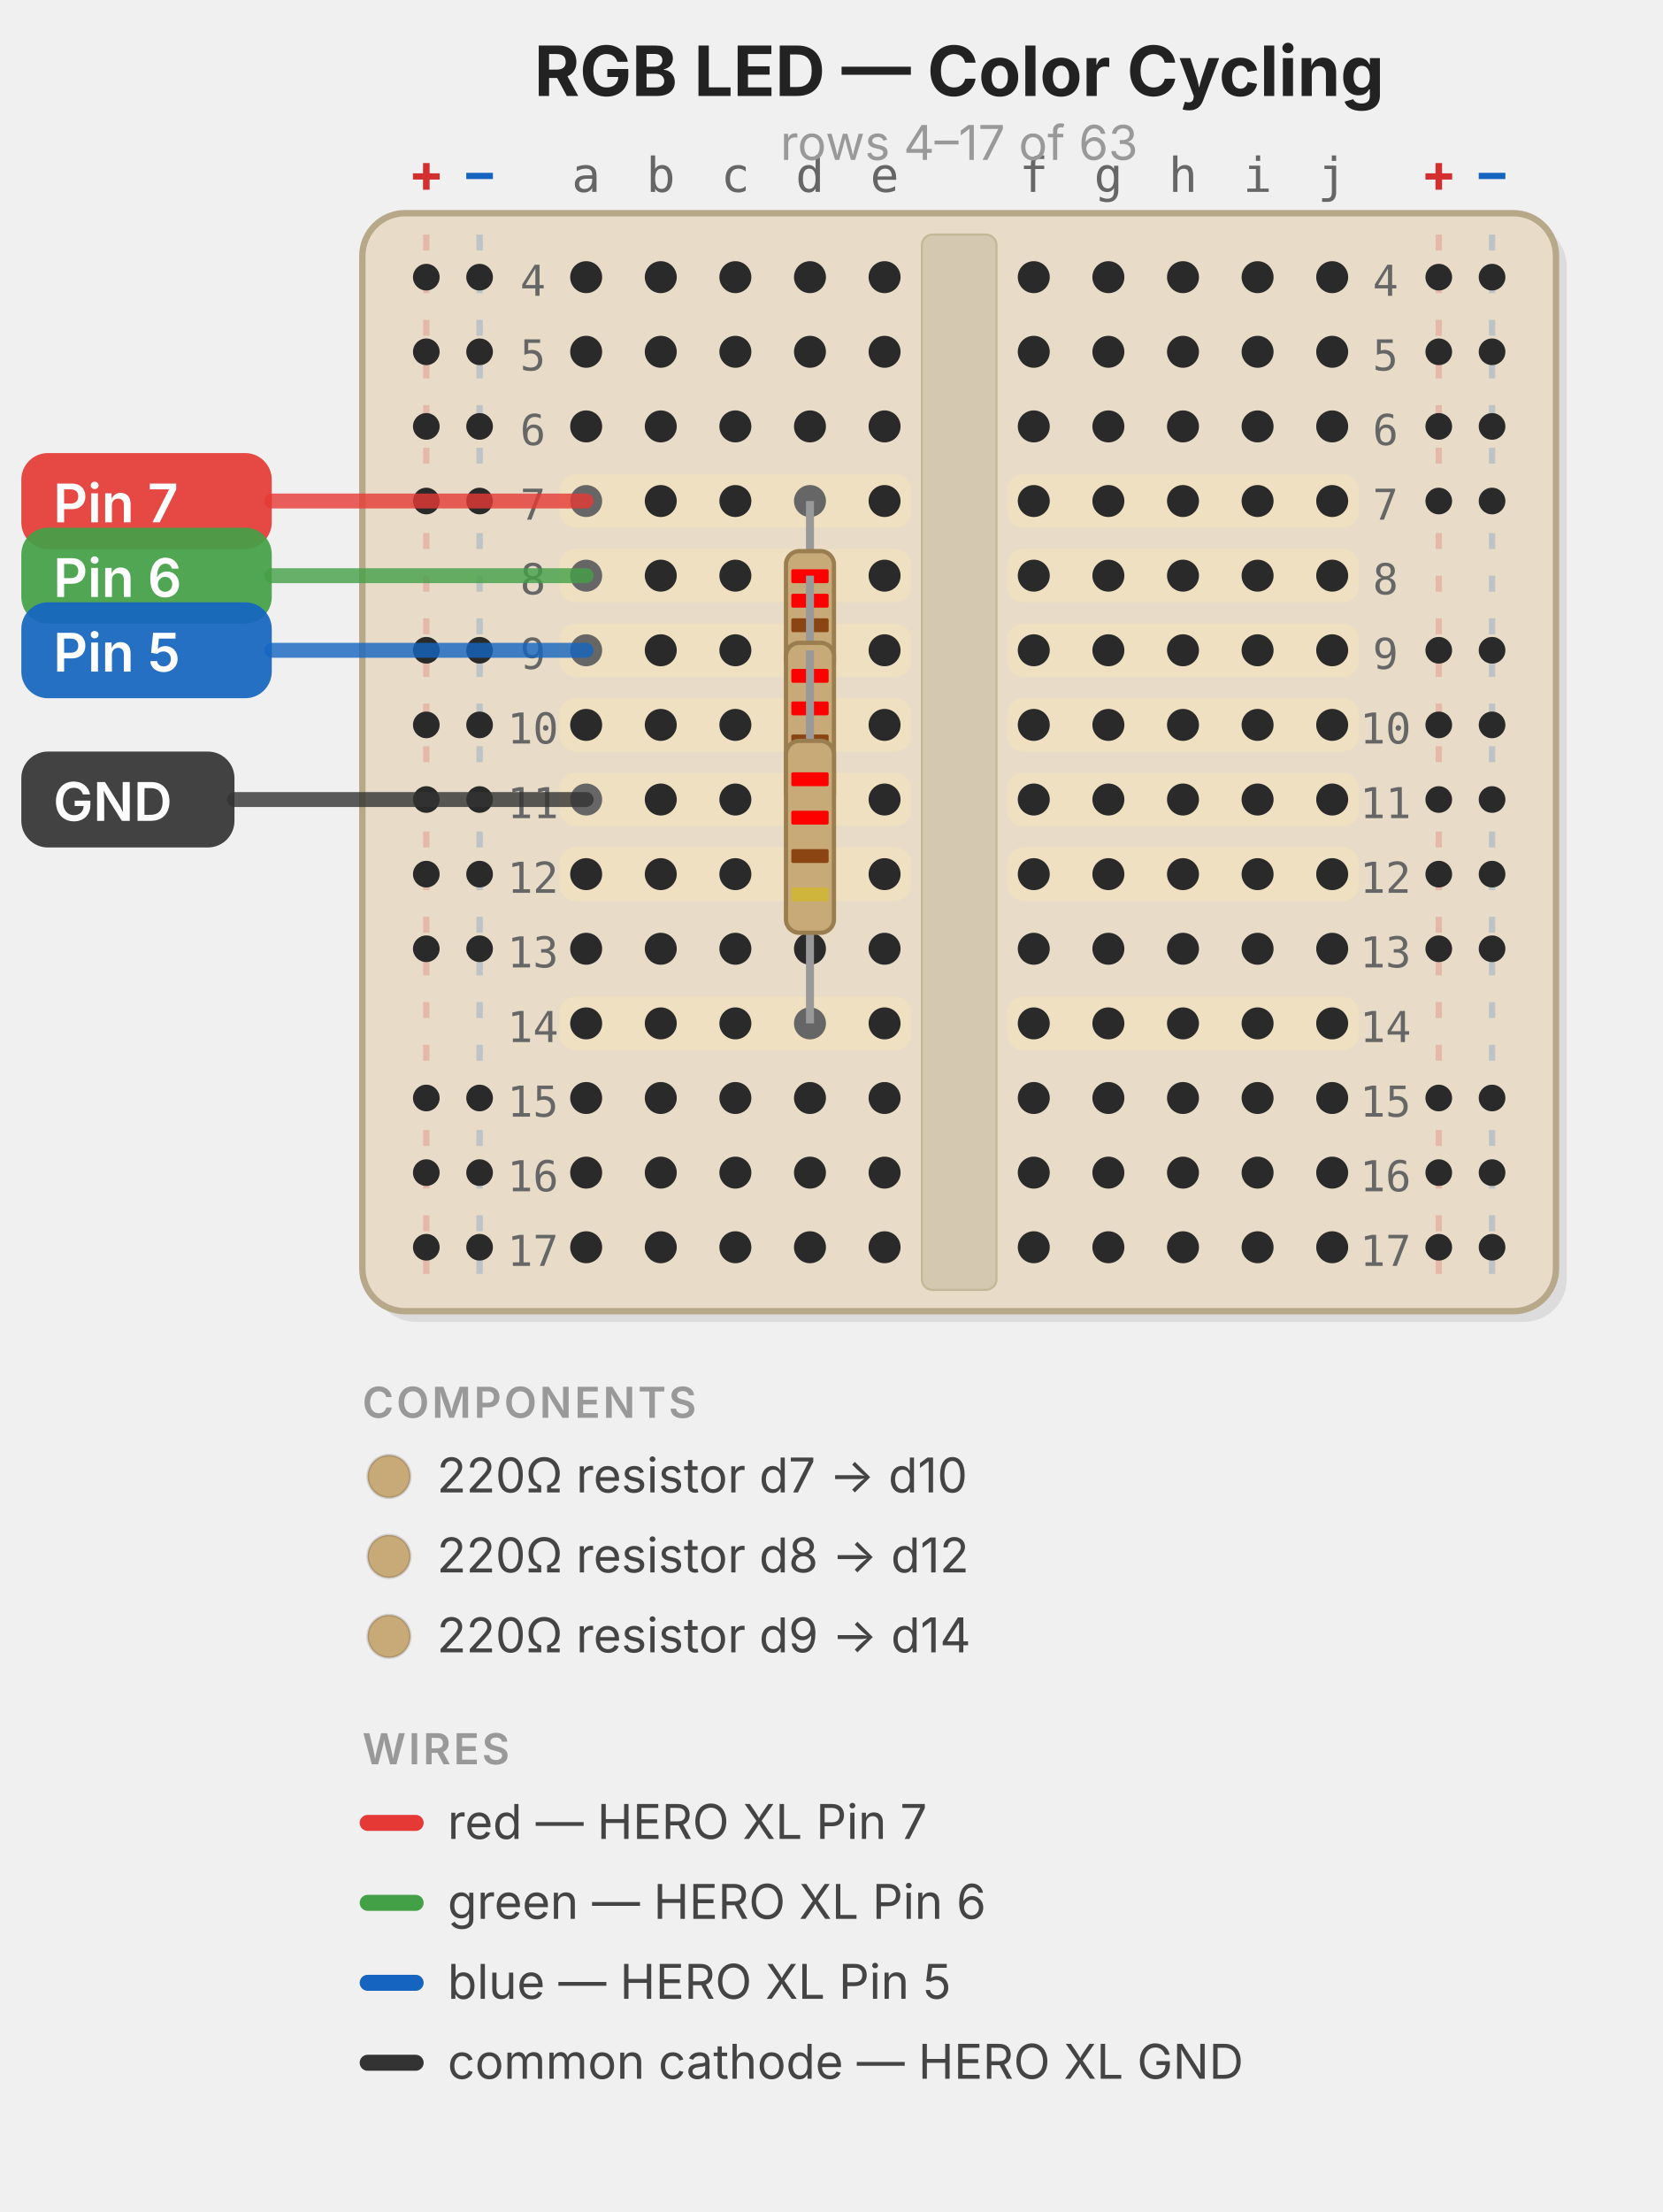
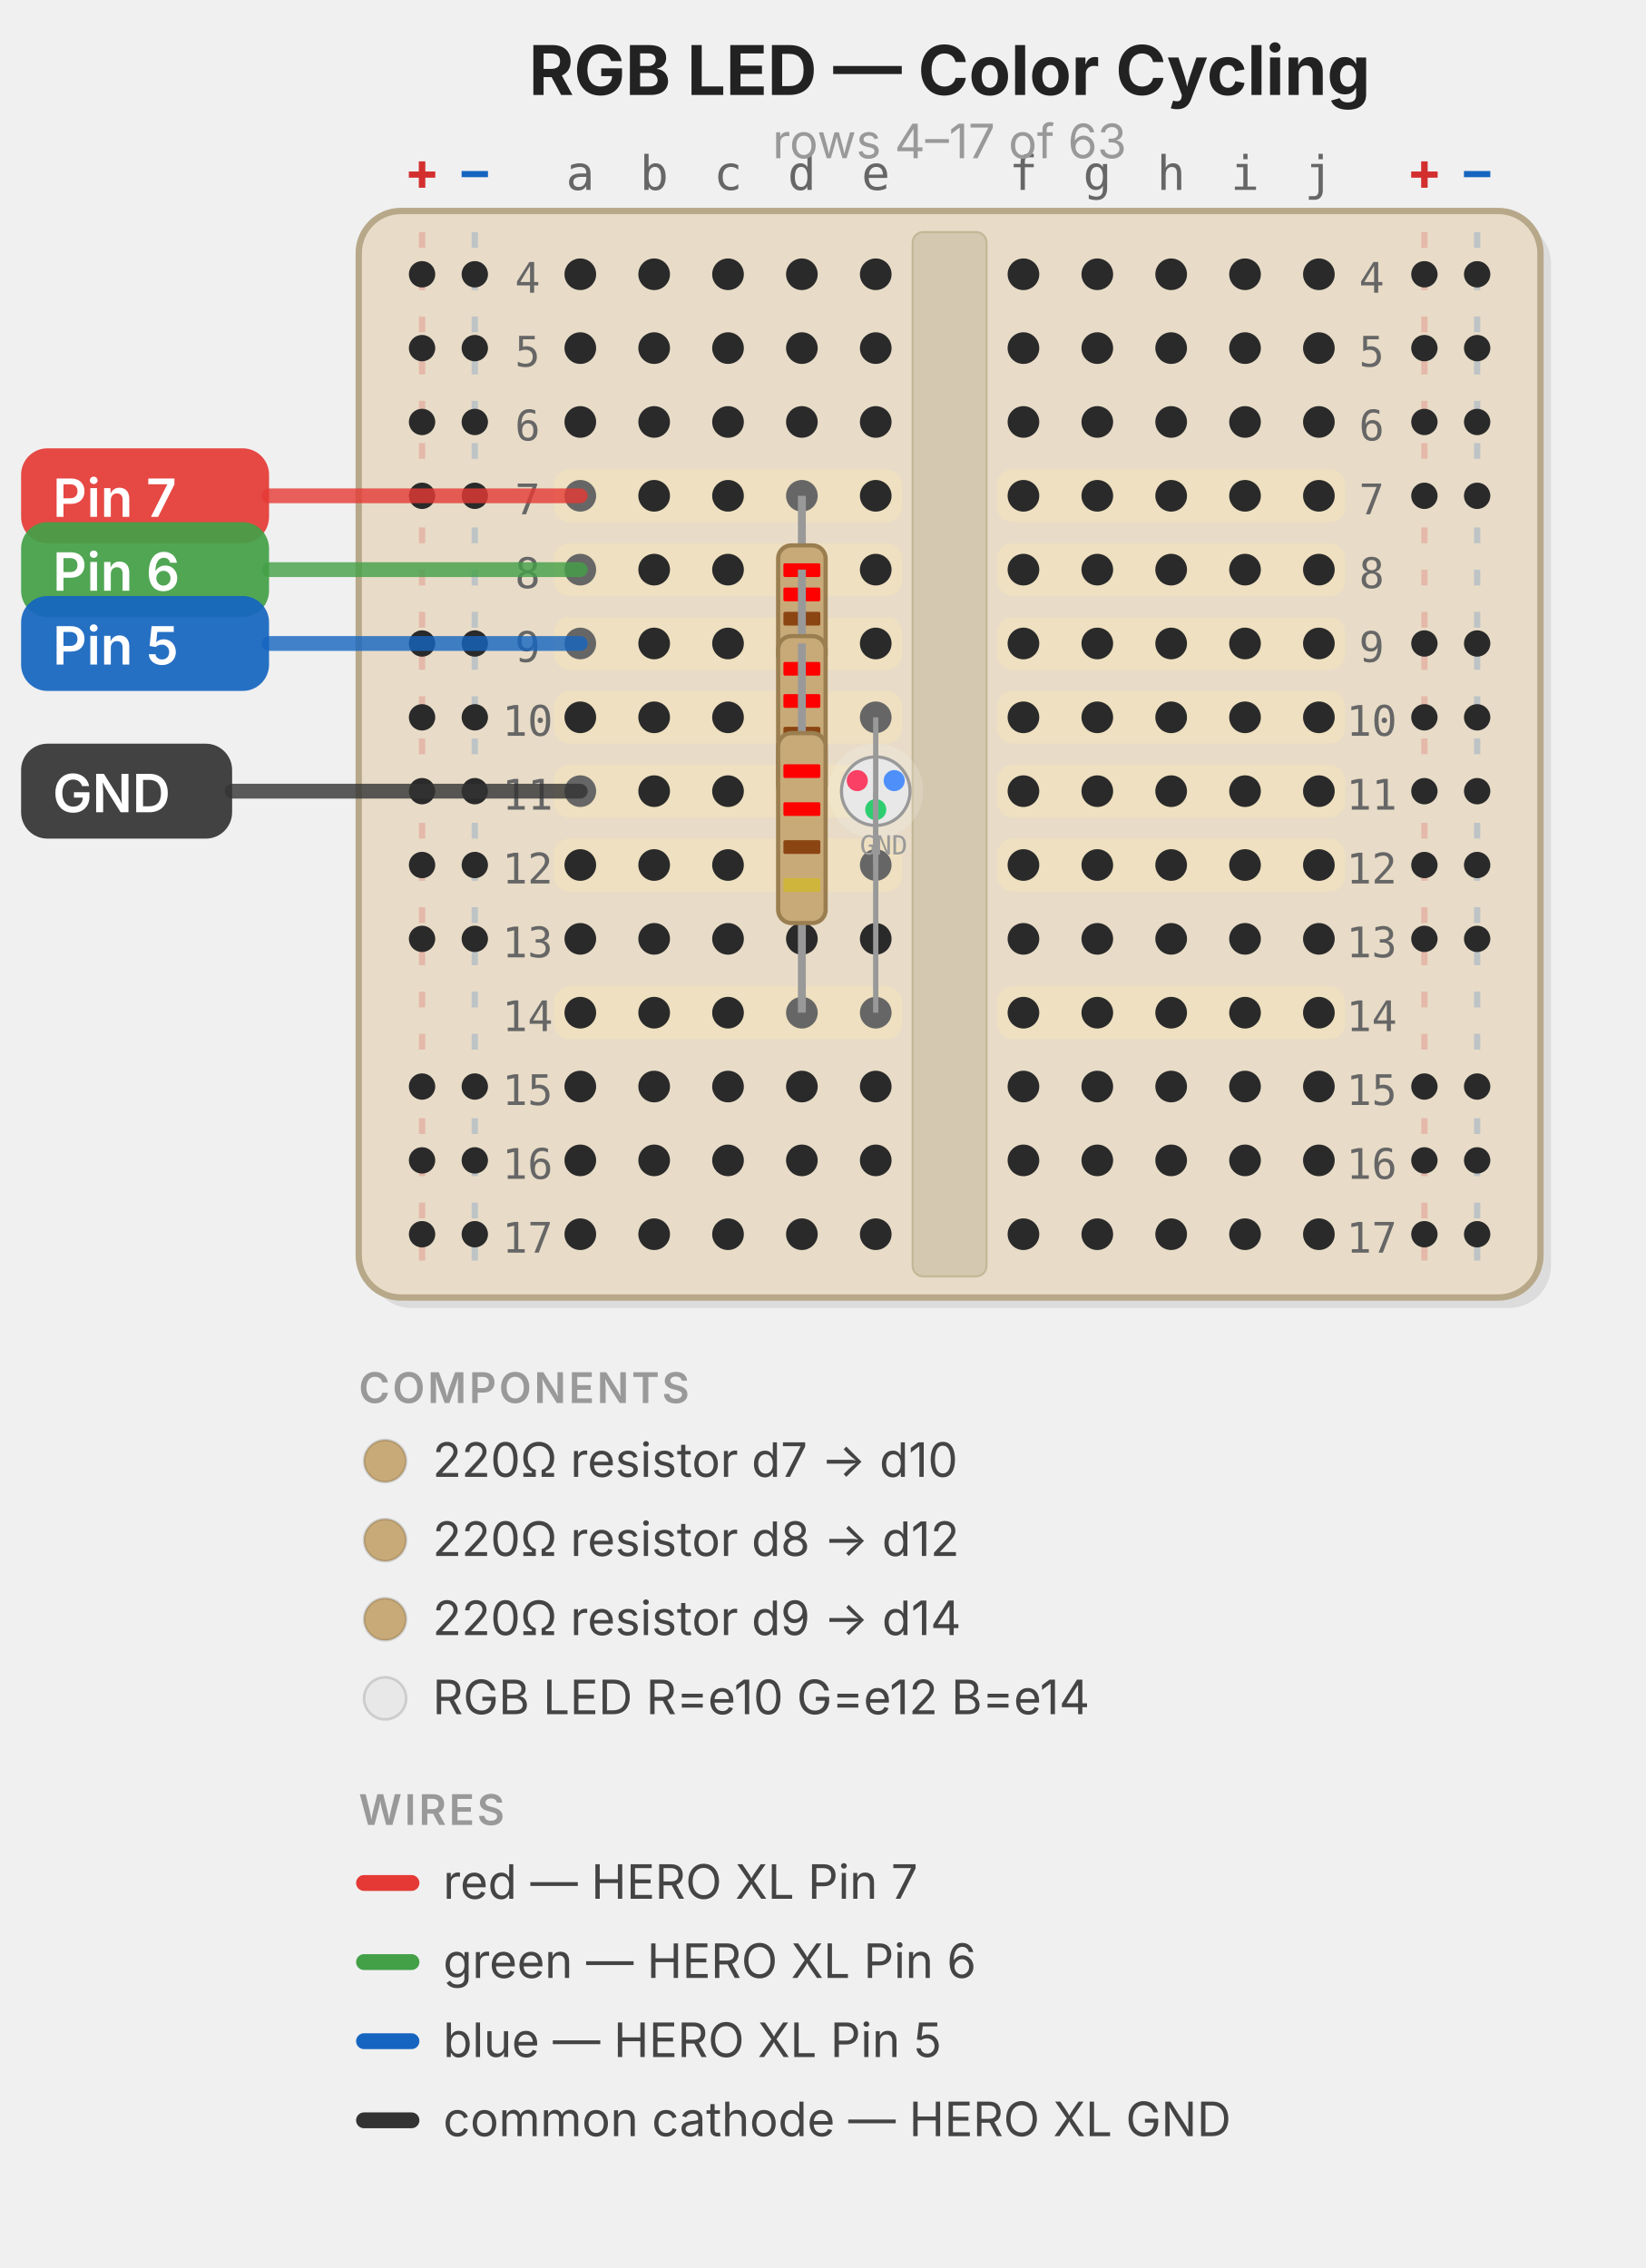
- <svg xmlns="http://www.w3.org/2000/svg" viewBox="0 0 312 415" width="312" height="415" style="background:#fff">
+ <svg xmlns="http://www.w3.org/2000/svg" viewBox="0 0 312 430" width="312" height="430" style="background:#fff">
  <rect x="70.0" y="42.0" width="224.0" height="206.0" rx="8" fill="#00000015" />
  <rect x="68.0" y="40.0" width="224.0" height="206.0" rx="8" fill="#e8dcc8" stroke="#b8a88a" stroke-width="1.2" />
  <rect x="173.0" y="44.0" width="14.0" height="198.0" rx="2" fill="#d4c8b0" stroke="#c4b898" stroke-width="0.4" />
  <line x1="80.0" y1="44.0" x2="80.0" y2="242.0" stroke="#d32f2f" stroke-width="1.2" opacity="0.2" stroke-dasharray="3,5" />
  <line x1="90.0" y1="44.0" x2="90.0" y2="242.0" stroke="#1565c0" stroke-width="1.2" opacity="0.2" stroke-dasharray="3,5" />
  <line x1="270.0" y1="44.0" x2="270.0" y2="242.0" stroke="#d32f2f" stroke-width="1.2" opacity="0.2" stroke-dasharray="3,5" />
  <line x1="280.0" y1="44.0" x2="280.0" y2="242.0" stroke="#1565c0" stroke-width="1.2" opacity="0.2" stroke-dasharray="3,5" />
  <rect x="105.0" y="89.0" width="66.0" height="10.0" rx="3" fill="#ffeaa7" opacity="0.25" />
  <rect x="189.0" y="89.0" width="66.0" height="10.0" rx="3" fill="#ffeaa7" opacity="0.25" />
  <rect x="105.0" y="103.0" width="66.0" height="10.0" rx="3" fill="#ffeaa7" opacity="0.25" />
  <rect x="189.0" y="103.0" width="66.0" height="10.0" rx="3" fill="#ffeaa7" opacity="0.25" />
  <rect x="105.0" y="117.0" width="66.0" height="10.0" rx="3" fill="#ffeaa7" opacity="0.25" />
  <rect x="189.0" y="117.0" width="66.0" height="10.0" rx="3" fill="#ffeaa7" opacity="0.25" />
  <rect x="105.0" y="131.0" width="66.0" height="10.0" rx="3" fill="#ffeaa7" opacity="0.25" />
  <rect x="189.0" y="131.0" width="66.0" height="10.0" rx="3" fill="#ffeaa7" opacity="0.25" />
  <rect x="105.0" y="145.0" width="66.0" height="10.0" rx="3" fill="#ffeaa7" opacity="0.25" />
  <rect x="189.0" y="145.0" width="66.0" height="10.0" rx="3" fill="#ffeaa7" opacity="0.25" />
  <rect x="105.0" y="159.0" width="66.0" height="10.0" rx="3" fill="#ffeaa7" opacity="0.25" />
  <rect x="189.0" y="159.0" width="66.0" height="10.0" rx="3" fill="#ffeaa7" opacity="0.25" />
  <rect x="105.0" y="187.0" width="66.0" height="10.0" rx="3" fill="#ffeaa7" opacity="0.25" />
  <rect x="189.0" y="187.0" width="66.0" height="10.0" rx="3" fill="#ffeaa7" opacity="0.25" />
  <circle cx="110.0" cy="52.0" r="3.0" fill="#2a2a2a" />
  <circle cx="110.0" cy="66.0" r="3.0" fill="#2a2a2a" />
  <circle cx="110.0" cy="80.0" r="3.0" fill="#2a2a2a" />
  <circle cx="110.0" cy="94.0" r="3.0" fill="#666" />
  <circle cx="110.0" cy="108.0" r="3.0" fill="#666" />
  <circle cx="110.0" cy="122.0" r="3.0" fill="#666" />
  <circle cx="110.0" cy="136.0" r="3.0" fill="#2a2a2a" />
  <circle cx="110.0" cy="150.0" r="3.0" fill="#666" />
  <circle cx="110.0" cy="164.0" r="3.0" fill="#2a2a2a" />
  <circle cx="110.0" cy="178.0" r="3.0" fill="#2a2a2a" />
  <circle cx="110.0" cy="192.0" r="3.0" fill="#2a2a2a" />
  <circle cx="110.0" cy="206.0" r="3.0" fill="#2a2a2a" />
  <circle cx="110.0" cy="220.0" r="3.0" fill="#2a2a2a" />
  <circle cx="110.0" cy="234.0" r="3.0" fill="#2a2a2a" />
  <circle cx="124.0" cy="52.0" r="3.0" fill="#2a2a2a" />
  <circle cx="124.0" cy="66.0" r="3.0" fill="#2a2a2a" />
  <circle cx="124.0" cy="80.0" r="3.0" fill="#2a2a2a" />
  <circle cx="124.0" cy="94.0" r="3.0" fill="#2a2a2a" />
  <circle cx="124.0" cy="108.0" r="3.0" fill="#2a2a2a" />
  <circle cx="124.0" cy="122.0" r="3.0" fill="#2a2a2a" />
  <circle cx="124.0" cy="136.0" r="3.0" fill="#2a2a2a" />
  <circle cx="124.0" cy="150.0" r="3.0" fill="#2a2a2a" />
  <circle cx="124.0" cy="164.0" r="3.0" fill="#2a2a2a" />
  <circle cx="124.0" cy="178.0" r="3.0" fill="#2a2a2a" />
  <circle cx="124.0" cy="192.0" r="3.0" fill="#2a2a2a" />
  <circle cx="124.0" cy="206.0" r="3.0" fill="#2a2a2a" />
  <circle cx="124.0" cy="220.0" r="3.0" fill="#2a2a2a" />
  <circle cx="124.0" cy="234.0" r="3.0" fill="#2a2a2a" />
  <circle cx="138.0" cy="52.0" r="3.0" fill="#2a2a2a" />
  <circle cx="138.0" cy="66.0" r="3.0" fill="#2a2a2a" />
  <circle cx="138.0" cy="80.0" r="3.0" fill="#2a2a2a" />
  <circle cx="138.0" cy="94.0" r="3.0" fill="#2a2a2a" />
  <circle cx="138.0" cy="108.0" r="3.0" fill="#2a2a2a" />
  <circle cx="138.0" cy="122.0" r="3.0" fill="#2a2a2a" />
  <circle cx="138.0" cy="136.0" r="3.0" fill="#2a2a2a" />
  <circle cx="138.0" cy="150.0" r="3.0" fill="#2a2a2a" />
  <circle cx="138.0" cy="164.0" r="3.0" fill="#2a2a2a" />
  <circle cx="138.0" cy="178.0" r="3.0" fill="#2a2a2a" />
  <circle cx="138.0" cy="192.0" r="3.0" fill="#2a2a2a" />
  <circle cx="138.0" cy="206.0" r="3.0" fill="#2a2a2a" />
  <circle cx="138.0" cy="220.0" r="3.0" fill="#2a2a2a" />
  <circle cx="138.0" cy="234.0" r="3.0" fill="#2a2a2a" />
  <circle cx="152.0" cy="52.0" r="3.0" fill="#2a2a2a" />
  <circle cx="152.0" cy="66.0" r="3.0" fill="#2a2a2a" />
  <circle cx="152.0" cy="80.0" r="3.0" fill="#2a2a2a" />
  <circle cx="152.0" cy="94.0" r="3.0" fill="#666" />
  <circle cx="152.0" cy="108.0" r="3.0" fill="#666" />
  <circle cx="152.0" cy="122.0" r="3.0" fill="#666" />
  <circle cx="152.0" cy="136.0" r="3.0" fill="#666" />
  <circle cx="152.0" cy="150.0" r="3.0" fill="#2a2a2a" />
  <circle cx="152.0" cy="164.0" r="3.0" fill="#666" />
  <circle cx="152.0" cy="178.0" r="3.0" fill="#2a2a2a" />
  <circle cx="152.0" cy="192.0" r="3.0" fill="#666" />
  <circle cx="152.0" cy="206.0" r="3.0" fill="#2a2a2a" />
  <circle cx="152.0" cy="220.0" r="3.0" fill="#2a2a2a" />
  <circle cx="152.0" cy="234.0" r="3.0" fill="#2a2a2a" />
  <circle cx="166.0" cy="52.0" r="3.0" fill="#2a2a2a" />
  <circle cx="166.0" cy="66.0" r="3.0" fill="#2a2a2a" />
  <circle cx="166.0" cy="80.0" r="3.0" fill="#2a2a2a" />
  <circle cx="166.0" cy="94.0" r="3.0" fill="#2a2a2a" />
  <circle cx="166.0" cy="108.0" r="3.0" fill="#2a2a2a" />
  <circle cx="166.0" cy="122.0" r="3.0" fill="#2a2a2a" />
-   <circle cx="166.0" cy="136.0" r="3.0" fill="#2a2a2a" />
-   <circle cx="166.0" cy="150.0" r="3.0" fill="#2a2a2a" />
-   <circle cx="166.0" cy="164.0" r="3.0" fill="#2a2a2a" />
+   <circle cx="166.0" cy="136.0" r="3.0" fill="#666" />
+   <circle cx="166.0" cy="150.0" r="3.0" fill="#666" />
+   <circle cx="166.0" cy="164.0" r="3.0" fill="#666" />
  <circle cx="166.0" cy="178.0" r="3.0" fill="#2a2a2a" />
-   <circle cx="166.0" cy="192.0" r="3.0" fill="#2a2a2a" />
+   <circle cx="166.0" cy="192.0" r="3.0" fill="#666" />
  <circle cx="166.0" cy="206.0" r="3.0" fill="#2a2a2a" />
  <circle cx="166.0" cy="220.0" r="3.0" fill="#2a2a2a" />
  <circle cx="166.0" cy="234.0" r="3.0" fill="#2a2a2a" />
  <circle cx="194.0" cy="52.0" r="3.0" fill="#2a2a2a" />
  <circle cx="194.0" cy="66.0" r="3.0" fill="#2a2a2a" />
  <circle cx="194.0" cy="80.0" r="3.0" fill="#2a2a2a" />
  <circle cx="194.0" cy="94.0" r="3.0" fill="#2a2a2a" />
  <circle cx="194.0" cy="108.0" r="3.0" fill="#2a2a2a" />
  <circle cx="194.0" cy="122.0" r="3.0" fill="#2a2a2a" />
  <circle cx="194.0" cy="136.0" r="3.0" fill="#2a2a2a" />
  <circle cx="194.0" cy="150.0" r="3.0" fill="#2a2a2a" />
  <circle cx="194.0" cy="164.0" r="3.0" fill="#2a2a2a" />
  <circle cx="194.0" cy="178.0" r="3.0" fill="#2a2a2a" />
  <circle cx="194.0" cy="192.0" r="3.0" fill="#2a2a2a" />
  <circle cx="194.0" cy="206.0" r="3.0" fill="#2a2a2a" />
  <circle cx="194.0" cy="220.0" r="3.0" fill="#2a2a2a" />
  <circle cx="194.0" cy="234.0" r="3.0" fill="#2a2a2a" />
  <circle cx="208.0" cy="52.0" r="3.0" fill="#2a2a2a" />
  <circle cx="208.0" cy="66.0" r="3.0" fill="#2a2a2a" />
  <circle cx="208.0" cy="80.0" r="3.0" fill="#2a2a2a" />
  <circle cx="208.0" cy="94.0" r="3.0" fill="#2a2a2a" />
  <circle cx="208.0" cy="108.0" r="3.0" fill="#2a2a2a" />
  <circle cx="208.0" cy="122.0" r="3.0" fill="#2a2a2a" />
  <circle cx="208.0" cy="136.0" r="3.0" fill="#2a2a2a" />
  <circle cx="208.0" cy="150.0" r="3.0" fill="#2a2a2a" />
  <circle cx="208.0" cy="164.0" r="3.0" fill="#2a2a2a" />
  <circle cx="208.0" cy="178.0" r="3.0" fill="#2a2a2a" />
  <circle cx="208.0" cy="192.0" r="3.0" fill="#2a2a2a" />
  <circle cx="208.0" cy="206.0" r="3.0" fill="#2a2a2a" />
  <circle cx="208.0" cy="220.0" r="3.0" fill="#2a2a2a" />
  <circle cx="208.0" cy="234.0" r="3.0" fill="#2a2a2a" />
  <circle cx="222.0" cy="52.0" r="3.0" fill="#2a2a2a" />
  <circle cx="222.0" cy="66.0" r="3.0" fill="#2a2a2a" />
  <circle cx="222.0" cy="80.0" r="3.0" fill="#2a2a2a" />
  <circle cx="222.0" cy="94.0" r="3.0" fill="#2a2a2a" />
  <circle cx="222.0" cy="108.0" r="3.0" fill="#2a2a2a" />
  <circle cx="222.0" cy="122.0" r="3.0" fill="#2a2a2a" />
  <circle cx="222.0" cy="136.0" r="3.0" fill="#2a2a2a" />
  <circle cx="222.0" cy="150.0" r="3.0" fill="#2a2a2a" />
  <circle cx="222.0" cy="164.0" r="3.0" fill="#2a2a2a" />
  <circle cx="222.0" cy="178.0" r="3.0" fill="#2a2a2a" />
  <circle cx="222.0" cy="192.0" r="3.0" fill="#2a2a2a" />
  <circle cx="222.0" cy="206.0" r="3.0" fill="#2a2a2a" />
  <circle cx="222.0" cy="220.0" r="3.0" fill="#2a2a2a" />
  <circle cx="222.0" cy="234.0" r="3.0" fill="#2a2a2a" />
  <circle cx="236.0" cy="52.0" r="3.0" fill="#2a2a2a" />
  <circle cx="236.0" cy="66.0" r="3.0" fill="#2a2a2a" />
  <circle cx="236.0" cy="80.0" r="3.0" fill="#2a2a2a" />
  <circle cx="236.0" cy="94.0" r="3.0" fill="#2a2a2a" />
  <circle cx="236.0" cy="108.0" r="3.0" fill="#2a2a2a" />
  <circle cx="236.0" cy="122.0" r="3.0" fill="#2a2a2a" />
  <circle cx="236.0" cy="136.0" r="3.0" fill="#2a2a2a" />
  <circle cx="236.0" cy="150.0" r="3.0" fill="#2a2a2a" />
  <circle cx="236.0" cy="164.0" r="3.0" fill="#2a2a2a" />
  <circle cx="236.0" cy="178.0" r="3.0" fill="#2a2a2a" />
  <circle cx="236.0" cy="192.0" r="3.0" fill="#2a2a2a" />
  <circle cx="236.0" cy="206.0" r="3.0" fill="#2a2a2a" />
  <circle cx="236.0" cy="220.0" r="3.0" fill="#2a2a2a" />
  <circle cx="236.0" cy="234.0" r="3.0" fill="#2a2a2a" />
  <circle cx="250.0" cy="52.0" r="3.0" fill="#2a2a2a" />
  <circle cx="250.0" cy="66.0" r="3.0" fill="#2a2a2a" />
  <circle cx="250.0" cy="80.0" r="3.0" fill="#2a2a2a" />
  <circle cx="250.0" cy="94.0" r="3.0" fill="#2a2a2a" />
  <circle cx="250.0" cy="108.0" r="3.0" fill="#2a2a2a" />
  <circle cx="250.0" cy="122.0" r="3.0" fill="#2a2a2a" />
  <circle cx="250.0" cy="136.0" r="3.0" fill="#2a2a2a" />
  <circle cx="250.0" cy="150.0" r="3.0" fill="#2a2a2a" />
  <circle cx="250.0" cy="164.0" r="3.0" fill="#2a2a2a" />
  <circle cx="250.0" cy="178.0" r="3.0" fill="#2a2a2a" />
  <circle cx="250.0" cy="192.0" r="3.0" fill="#2a2a2a" />
  <circle cx="250.0" cy="206.0" r="3.0" fill="#2a2a2a" />
  <circle cx="250.0" cy="220.0" r="3.0" fill="#2a2a2a" />
  <circle cx="250.0" cy="234.0" r="3.0" fill="#2a2a2a" />
  <circle cx="80.0" cy="52.0" r="2.5" fill="#2a2a2a" />
  <circle cx="80.0" cy="66.0" r="2.5" fill="#2a2a2a" />
  <circle cx="80.0" cy="80.0" r="2.5" fill="#2a2a2a" />
  <circle cx="80.0" cy="94.0" r="2.5" fill="#2a2a2a" />
  <circle cx="80.0" cy="122.0" r="2.5" fill="#2a2a2a" />
  <circle cx="80.0" cy="136.0" r="2.5" fill="#2a2a2a" />
  <circle cx="80.0" cy="150.0" r="2.5" fill="#2a2a2a" />
  <circle cx="80.0" cy="164.0" r="2.5" fill="#2a2a2a" />
  <circle cx="80.0" cy="178.0" r="2.5" fill="#2a2a2a" />
  <circle cx="80.0" cy="206.0" r="2.5" fill="#2a2a2a" />
  <circle cx="80.0" cy="220.0" r="2.5" fill="#2a2a2a" />
  <circle cx="80.0" cy="234.0" r="2.5" fill="#2a2a2a" />
  <circle cx="90.0" cy="52.0" r="2.5" fill="#2a2a2a" />
  <circle cx="90.0" cy="66.0" r="2.5" fill="#2a2a2a" />
  <circle cx="90.0" cy="80.0" r="2.5" fill="#2a2a2a" />
  <circle cx="90.0" cy="94.0" r="2.5" fill="#2a2a2a" />
  <circle cx="90.0" cy="122.0" r="2.5" fill="#2a2a2a" />
  <circle cx="90.0" cy="136.0" r="2.5" fill="#2a2a2a" />
  <circle cx="90.0" cy="150.0" r="2.5" fill="#2a2a2a" />
  <circle cx="90.0" cy="164.0" r="2.5" fill="#2a2a2a" />
  <circle cx="90.0" cy="178.0" r="2.5" fill="#2a2a2a" />
  <circle cx="90.0" cy="206.0" r="2.5" fill="#2a2a2a" />
  <circle cx="90.0" cy="220.0" r="2.5" fill="#2a2a2a" />
  <circle cx="90.0" cy="234.0" r="2.5" fill="#2a2a2a" />
  <circle cx="270.0" cy="52.0" r="2.5" fill="#2a2a2a" />
  <circle cx="270.0" cy="66.0" r="2.5" fill="#2a2a2a" />
  <circle cx="270.0" cy="80.0" r="2.5" fill="#2a2a2a" />
  <circle cx="270.0" cy="94.0" r="2.5" fill="#2a2a2a" />
  <circle cx="270.0" cy="122.0" r="2.5" fill="#2a2a2a" />
  <circle cx="270.0" cy="136.0" r="2.5" fill="#2a2a2a" />
  <circle cx="270.0" cy="150.0" r="2.5" fill="#2a2a2a" />
  <circle cx="270.0" cy="164.0" r="2.5" fill="#2a2a2a" />
  <circle cx="270.0" cy="178.0" r="2.5" fill="#2a2a2a" />
  <circle cx="270.0" cy="206.0" r="2.5" fill="#2a2a2a" />
  <circle cx="270.0" cy="220.0" r="2.5" fill="#2a2a2a" />
  <circle cx="270.0" cy="234.0" r="2.5" fill="#2a2a2a" />
  <circle cx="280.0" cy="52.0" r="2.5" fill="#2a2a2a" />
  <circle cx="280.0" cy="66.0" r="2.5" fill="#2a2a2a" />
  <circle cx="280.0" cy="80.0" r="2.5" fill="#2a2a2a" />
  <circle cx="280.0" cy="94.0" r="2.5" fill="#2a2a2a" />
  <circle cx="280.0" cy="122.0" r="2.5" fill="#2a2a2a" />
  <circle cx="280.0" cy="136.0" r="2.5" fill="#2a2a2a" />
  <circle cx="280.0" cy="150.0" r="2.5" fill="#2a2a2a" />
  <circle cx="280.0" cy="164.0" r="2.5" fill="#2a2a2a" />
  <circle cx="280.0" cy="178.0" r="2.5" fill="#2a2a2a" />
  <circle cx="280.0" cy="206.0" r="2.5" fill="#2a2a2a" />
  <circle cx="280.0" cy="220.0" r="2.5" fill="#2a2a2a" />
  <circle cx="280.0" cy="234.0" r="2.5" fill="#2a2a2a" />
  <text x="110.0" y="36.0" font-size="9" fill="#666" text-anchor="middle" font-family="'SF Mono', 'Cascadia Code', 'Fira Code', monospace">a</text>
  <text x="124.0" y="36.0" font-size="9" fill="#666" text-anchor="middle" font-family="'SF Mono', 'Cascadia Code', 'Fira Code', monospace">b</text>
  <text x="138.0" y="36.0" font-size="9" fill="#666" text-anchor="middle" font-family="'SF Mono', 'Cascadia Code', 'Fira Code', monospace">c</text>
  <text x="152.0" y="36.0" font-size="9" fill="#666" text-anchor="middle" font-family="'SF Mono', 'Cascadia Code', 'Fira Code', monospace">d</text>
  <text x="166.0" y="36.0" font-size="9" fill="#666" text-anchor="middle" font-family="'SF Mono', 'Cascadia Code', 'Fira Code', monospace">e</text>
  <text x="194.0" y="36.0" font-size="9" fill="#666" text-anchor="middle" font-family="'SF Mono', 'Cascadia Code', 'Fira Code', monospace">f</text>
  <text x="208.0" y="36.0" font-size="9" fill="#666" text-anchor="middle" font-family="'SF Mono', 'Cascadia Code', 'Fira Code', monospace">g</text>
  <text x="222.0" y="36.0" font-size="9" fill="#666" text-anchor="middle" font-family="'SF Mono', 'Cascadia Code', 'Fira Code', monospace">h</text>
  <text x="236.0" y="36.0" font-size="9" fill="#666" text-anchor="middle" font-family="'SF Mono', 'Cascadia Code', 'Fira Code', monospace">i</text>
  <text x="250.0" y="36.0" font-size="9" fill="#666" text-anchor="middle" font-family="'SF Mono', 'Cascadia Code', 'Fira Code', monospace">j</text>
  <text x="80.0" y="36.0" font-size="10" fill="#d32f2f" font-weight="bold" text-anchor="middle" font-family="system-ui, -apple-system, 'Segoe UI', sans-serif">+</text>
  <text x="90.0" y="36.0" font-size="10" fill="#1565c0" font-weight="bold" text-anchor="middle" font-family="system-ui, -apple-system, 'Segoe UI', sans-serif">–</text>
  <text x="270.0" y="36.0" font-size="10" fill="#d32f2f" font-weight="bold" text-anchor="middle" font-family="system-ui, -apple-system, 'Segoe UI', sans-serif">+</text>
  <text x="280.0" y="36.0" font-size="10" fill="#1565c0" font-weight="bold" text-anchor="middle" font-family="system-ui, -apple-system, 'Segoe UI', sans-serif">–</text>
  <text x="100.0" y="55.5" font-size="8" fill="#666" text-anchor="middle" font-family="'SF Mono', 'Cascadia Code', 'Fira Code', monospace">4</text>
  <text x="260.0" y="55.5" font-size="8" fill="#666" text-anchor="middle" font-family="'SF Mono', 'Cascadia Code', 'Fira Code', monospace">4</text>
  <text x="100.0" y="69.5" font-size="8" fill="#666" text-anchor="middle" font-family="'SF Mono', 'Cascadia Code', 'Fira Code', monospace">5</text>
  <text x="260.0" y="69.5" font-size="8" fill="#666" text-anchor="middle" font-family="'SF Mono', 'Cascadia Code', 'Fira Code', monospace">5</text>
  <text x="100.0" y="83.5" font-size="8" fill="#666" text-anchor="middle" font-family="'SF Mono', 'Cascadia Code', 'Fira Code', monospace">6</text>
  <text x="260.0" y="83.5" font-size="8" fill="#666" text-anchor="middle" font-family="'SF Mono', 'Cascadia Code', 'Fira Code', monospace">6</text>
  <text x="100.0" y="97.5" font-size="8" fill="#666" text-anchor="middle" font-family="'SF Mono', 'Cascadia Code', 'Fira Code', monospace">7</text>
  <text x="260.0" y="97.5" font-size="8" fill="#666" text-anchor="middle" font-family="'SF Mono', 'Cascadia Code', 'Fira Code', monospace">7</text>
  <text x="100.0" y="111.5" font-size="8" fill="#666" text-anchor="middle" font-family="'SF Mono', 'Cascadia Code', 'Fira Code', monospace">8</text>
  <text x="260.0" y="111.5" font-size="8" fill="#666" text-anchor="middle" font-family="'SF Mono', 'Cascadia Code', 'Fira Code', monospace">8</text>
  <text x="100.0" y="125.5" font-size="8" fill="#666" text-anchor="middle" font-family="'SF Mono', 'Cascadia Code', 'Fira Code', monospace">9</text>
  <text x="260.0" y="125.5" font-size="8" fill="#666" text-anchor="middle" font-family="'SF Mono', 'Cascadia Code', 'Fira Code', monospace">9</text>
  <text x="100.0" y="139.5" font-size="8" fill="#666" text-anchor="middle" font-family="'SF Mono', 'Cascadia Code', 'Fira Code', monospace">10</text>
  <text x="260.0" y="139.5" font-size="8" fill="#666" text-anchor="middle" font-family="'SF Mono', 'Cascadia Code', 'Fira Code', monospace">10</text>
  <text x="100.0" y="153.5" font-size="8" fill="#666" text-anchor="middle" font-family="'SF Mono', 'Cascadia Code', 'Fira Code', monospace">11</text>
  <text x="260.0" y="153.5" font-size="8" fill="#666" text-anchor="middle" font-family="'SF Mono', 'Cascadia Code', 'Fira Code', monospace">11</text>
  <text x="100.0" y="167.5" font-size="8" fill="#666" text-anchor="middle" font-family="'SF Mono', 'Cascadia Code', 'Fira Code', monospace">12</text>
  <text x="260.0" y="167.5" font-size="8" fill="#666" text-anchor="middle" font-family="'SF Mono', 'Cascadia Code', 'Fira Code', monospace">12</text>
  <text x="100.0" y="181.5" font-size="8" fill="#666" text-anchor="middle" font-family="'SF Mono', 'Cascadia Code', 'Fira Code', monospace">13</text>
  <text x="260.0" y="181.5" font-size="8" fill="#666" text-anchor="middle" font-family="'SF Mono', 'Cascadia Code', 'Fira Code', monospace">13</text>
  <text x="100.0" y="195.5" font-size="8" fill="#666" text-anchor="middle" font-family="'SF Mono', 'Cascadia Code', 'Fira Code', monospace">14</text>
  <text x="260.0" y="195.5" font-size="8" fill="#666" text-anchor="middle" font-family="'SF Mono', 'Cascadia Code', 'Fira Code', monospace">14</text>
  <text x="100.0" y="209.5" font-size="8" fill="#666" text-anchor="middle" font-family="'SF Mono', 'Cascadia Code', 'Fira Code', monospace">15</text>
  <text x="260.0" y="209.5" font-size="8" fill="#666" text-anchor="middle" font-family="'SF Mono', 'Cascadia Code', 'Fira Code', monospace">15</text>
  <text x="100.0" y="223.5" font-size="8" fill="#666" text-anchor="middle" font-family="'SF Mono', 'Cascadia Code', 'Fira Code', monospace">16</text>
  <text x="260.0" y="223.5" font-size="8" fill="#666" text-anchor="middle" font-family="'SF Mono', 'Cascadia Code', 'Fira Code', monospace">16</text>
  <text x="100.0" y="237.5" font-size="8" fill="#666" text-anchor="middle" font-family="'SF Mono', 'Cascadia Code', 'Fira Code', monospace">17</text>
  <text x="260.0" y="237.5" font-size="8" fill="#666" text-anchor="middle" font-family="'SF Mono', 'Cascadia Code', 'Fira Code', monospace">17</text>
  <line x1="152.0" y1="94.0" x2="152.0" y2="103.5" stroke="#999" stroke-width="1.5" />
  <line x1="152.0" y1="126.5" x2="152.0" y2="136.0" stroke="#999" stroke-width="1.5" />
  <rect x="-11.6" y="-4.5" width="23.1" height="9.0" rx="2.5" fill="#c8aa78" stroke="#9a7e50" stroke-width="0.8" transform="translate(152.0,115.0) rotate(90.0)" />
  <rect x="-8.2" y="-3.5" width="2.6" height="7.0" rx="0.3" fill="#FF0000" transform="translate(152.0,115.0) rotate(90.0)" />
  <rect x="-3.6" y="-3.5" width="2.6" height="7.0" rx="0.3" fill="#FF0000" transform="translate(152.0,115.0) rotate(90.0)" />
  <rect x="1.0" y="-3.5" width="2.6" height="7.0" rx="0.3" fill="#8B4513" transform="translate(152.0,115.0) rotate(90.0)" />
  <rect x="5.6" y="-3.5" width="2.6" height="7.0" rx="0.3" fill="#CFB53B" transform="translate(152.0,115.0) rotate(90.0)" />
  <line x1="152.0" y1="108.0" x2="152.0" y2="120.6" stroke="#999" stroke-width="1.5" />
  <line x1="152.0" y1="151.4" x2="152.0" y2="164.0" stroke="#999" stroke-width="1.5" />
  <rect x="-15.4" y="-4.5" width="30.8" height="9.0" rx="2.5" fill="#c8aa78" stroke="#9a7e50" stroke-width="0.8" transform="translate(152.0,136.0) rotate(90.0)" />
  <rect x="-10.5" y="-3.5" width="2.6" height="7.0" rx="0.3" fill="#FF0000" transform="translate(152.0,136.0) rotate(90.0)" />
  <rect x="-4.4" y="-3.5" width="2.6" height="7.0" rx="0.3" fill="#FF0000" transform="translate(152.0,136.0) rotate(90.0)" />
  <rect x="1.8" y="-3.5" width="2.6" height="7.0" rx="0.3" fill="#8B4513" transform="translate(152.0,136.0) rotate(90.0)" />
  <rect x="7.9" y="-3.5" width="2.6" height="7.0" rx="0.3" fill="#CFB53B" transform="translate(152.0,136.0) rotate(90.0)" />
  <line x1="152.0" y1="122.0" x2="152.0" y2="139.0" stroke="#999" stroke-width="1.5" />
  <line x1="152.0" y1="175.0" x2="152.0" y2="192.0" stroke="#999" stroke-width="1.5" />
  <rect x="-18.0" y="-4.5" width="36.0" height="9.0" rx="2.5" fill="#c8aa78" stroke="#9a7e50" stroke-width="0.8" transform="translate(152.0,157.0) rotate(90.0)" />
  <rect x="-12.1" y="-3.5" width="2.6" height="7.0" rx="0.3" fill="#FF0000" transform="translate(152.0,157.0) rotate(90.0)" />
  <rect x="-4.9" y="-3.5" width="2.6" height="7.0" rx="0.3" fill="#FF0000" transform="translate(152.0,157.0) rotate(90.0)" />
  <rect x="2.3" y="-3.5" width="2.6" height="7.0" rx="0.3" fill="#8B4513" transform="translate(152.0,157.0) rotate(90.0)" />
  <rect x="9.5" y="-3.5" width="2.6" height="7.0" rx="0.3" fill="#CFB53B" transform="translate(152.0,157.0) rotate(90.0)" />
+   <circle cx="166.0" cy="150.0" r="9.0" fill="#fff" opacity="0.15" />
+   <circle cx="166.0" cy="150.0" r="6.5" fill="#e8e8e8" stroke="#999" stroke-width="0.6" />
+   <circle cx="162.5" cy="148.0" r="2.0" fill="#ff1744" opacity="0.8" />
+   <circle cx="166.0" cy="153.5" r="2.0" fill="#00c853" opacity="0.8" />
+   <circle cx="169.5" cy="148.0" r="2.0" fill="#2979ff" opacity="0.8" />
+   <text x="163.0" y="162.0" font-size="5" fill="#999" font-family="'SF Mono', 'Cascadia Code', 'Fira Code', monospace">GND</text>
+   <line x1="166.0" y1="136.0" x2="166.0" y2="150.0" stroke="#999" stroke-width="1" />
+   <line x1="166.0" y1="150.0" x2="166.0" y2="150.0" stroke="#999" stroke-width="1" />
+   <line x1="166.0" y1="164.0" x2="166.0" y2="150.0" stroke="#999" stroke-width="1" />
+   <line x1="166.0" y1="192.0" x2="166.0" y2="150.0" stroke="#999" stroke-width="1" />
  <line x1="51.0" y1="94.0" x2="110.0" y2="94.0" stroke="#e53935" stroke-width="2.8" stroke-linecap="round" opacity="0.8" />
  <rect x="4.0" y="85.0" width="47.0" height="18.0" rx="5" fill="#e53935" opacity="0.92" />
  <text x="10.0" y="98.0" font-size="10" fill="white" font-weight="600" font-family="system-ui, -apple-system, 'Segoe UI', sans-serif">Pin 7</text>
  <line x1="51.0" y1="108.0" x2="110.0" y2="108.0" stroke="#43a047" stroke-width="2.8" stroke-linecap="round" opacity="0.8" />
  <rect x="4.0" y="99.0" width="47.0" height="18.0" rx="5" fill="#43a047" opacity="0.92" />
  <text x="10.0" y="112.0" font-size="10" fill="white" font-weight="600" font-family="system-ui, -apple-system, 'Segoe UI', sans-serif">Pin 6</text>
  <line x1="51.0" y1="122.0" x2="110.0" y2="122.0" stroke="#1565c0" stroke-width="2.8" stroke-linecap="round" opacity="0.8" />
  <rect x="4.0" y="113.0" width="47.0" height="18.0" rx="5" fill="#1565c0" opacity="0.92" />
  <text x="10.0" y="126.0" font-size="10" fill="white" font-weight="600" font-family="system-ui, -apple-system, 'Segoe UI', sans-serif">Pin 5</text>
  <line x1="44.0" y1="150.0" x2="110.0" y2="150.0" stroke="#333333" stroke-width="2.8" stroke-linecap="round" opacity="0.8" />
  <rect x="4.0" y="141.0" width="40.0" height="18.0" rx="5" fill="#333333" opacity="0.92" />
  <text x="10.0" y="154.0" font-size="10" fill="white" font-weight="600" font-family="system-ui, -apple-system, 'Segoe UI', sans-serif">GND</text>
  <text x="68.0" y="266.0" font-size="8" fill="#999" font-weight="600" letter-spacing="0.5" font-family="system-ui, -apple-system, 'Segoe UI', sans-serif">COMPONENTS</text>
  <circle cx="73.0" cy="277.0" r="4.0" fill="#c8aa78" stroke="#0002" stroke-width="0.5" />
  <text x="82.0" y="280.0" font-size="9" fill="#444" font-family="system-ui, -apple-system, 'Segoe UI', sans-serif">220Ω resistor  d7 → d10</text>
  <circle cx="73.0" cy="292.0" r="4.0" fill="#c8aa78" stroke="#0002" stroke-width="0.5" />
  <text x="82.0" y="295.0" font-size="9" fill="#444" font-family="system-ui, -apple-system, 'Segoe UI', sans-serif">220Ω resistor  d8 → d12</text>
  <circle cx="73.0" cy="307.0" r="4.0" fill="#c8aa78" stroke="#0002" stroke-width="0.5" />
  <text x="82.0" y="310.0" font-size="9" fill="#444" font-family="system-ui, -apple-system, 'Segoe UI', sans-serif">220Ω resistor  d9 → d14</text>
-   <text x="68.0" y="331.0" font-size="8" fill="#999" font-weight="600" letter-spacing="0.5" font-family="system-ui, -apple-system, 'Segoe UI', sans-serif">WIRES</text>
-   <line x1="69.0" y1="342.0" x2="78.0" y2="342.0" stroke="#e53935" stroke-width="3" stroke-linecap="round" />
-   <text x="84.0" y="345.0" font-size="9" fill="#444" font-family="system-ui, -apple-system, 'Segoe UI', sans-serif">red — HERO XL Pin 7</text>
-   <line x1="69.0" y1="357.0" x2="78.0" y2="357.0" stroke="#43a047" stroke-width="3" stroke-linecap="round" />
-   <text x="84.0" y="360.0" font-size="9" fill="#444" font-family="system-ui, -apple-system, 'Segoe UI', sans-serif">green — HERO XL Pin 6</text>
-   <line x1="69.0" y1="372.0" x2="78.0" y2="372.0" stroke="#1565c0" stroke-width="3" stroke-linecap="round" />
-   <text x="84.0" y="375.0" font-size="9" fill="#444" font-family="system-ui, -apple-system, 'Segoe UI', sans-serif">blue — HERO XL Pin 5</text>
-   <line x1="69.0" y1="387.0" x2="78.0" y2="387.0" stroke="#333333" stroke-width="3" stroke-linecap="round" />
-   <text x="84.0" y="390.0" font-size="9" fill="#444" font-family="system-ui, -apple-system, 'Segoe UI', sans-serif">common cathode — HERO XL GND</text>
+   <circle cx="73.0" cy="322.0" r="4.0" fill="#e8e8e8" stroke="#0002" stroke-width="0.5" />
+   <text x="82.0" y="325.0" font-size="9" fill="#444" font-family="system-ui, -apple-system, 'Segoe UI', sans-serif">RGB LED  R=e10 G=e12 B=e14</text>
+   <text x="68.0" y="346.0" font-size="8" fill="#999" font-weight="600" letter-spacing="0.5" font-family="system-ui, -apple-system, 'Segoe UI', sans-serif">WIRES</text>
+   <line x1="69.0" y1="357.0" x2="78.0" y2="357.0" stroke="#e53935" stroke-width="3" stroke-linecap="round" />
+   <text x="84.0" y="360.0" font-size="9" fill="#444" font-family="system-ui, -apple-system, 'Segoe UI', sans-serif">red — HERO XL Pin 7</text>
+   <line x1="69.0" y1="372.0" x2="78.0" y2="372.0" stroke="#43a047" stroke-width="3" stroke-linecap="round" />
+   <text x="84.0" y="375.0" font-size="9" fill="#444" font-family="system-ui, -apple-system, 'Segoe UI', sans-serif">green — HERO XL Pin 6</text>
+   <line x1="69.0" y1="387.0" x2="78.0" y2="387.0" stroke="#1565c0" stroke-width="3" stroke-linecap="round" />
+   <text x="84.0" y="390.0" font-size="9" fill="#444" font-family="system-ui, -apple-system, 'Segoe UI', sans-serif">blue — HERO XL Pin 5</text>
+   <line x1="69.0" y1="402.0" x2="78.0" y2="402.0" stroke="#333333" stroke-width="3" stroke-linecap="round" />
+   <text x="84.0" y="405.0" font-size="9" fill="#444" font-family="system-ui, -apple-system, 'Segoe UI', sans-serif">common cathode — HERO XL GND</text>
  <text x="180.0" y="18.0" font-size="13" fill="#222" font-weight="700" text-anchor="middle" font-family="system-ui, -apple-system, 'Segoe UI', sans-serif">RGB LED — Color Cycling</text>
  <text x="180.0" y="30.0" font-size="9" fill="#999" text-anchor="middle" font-family="system-ui, -apple-system, 'Segoe UI', sans-serif">rows 4–17 of 63</text>
</svg>
